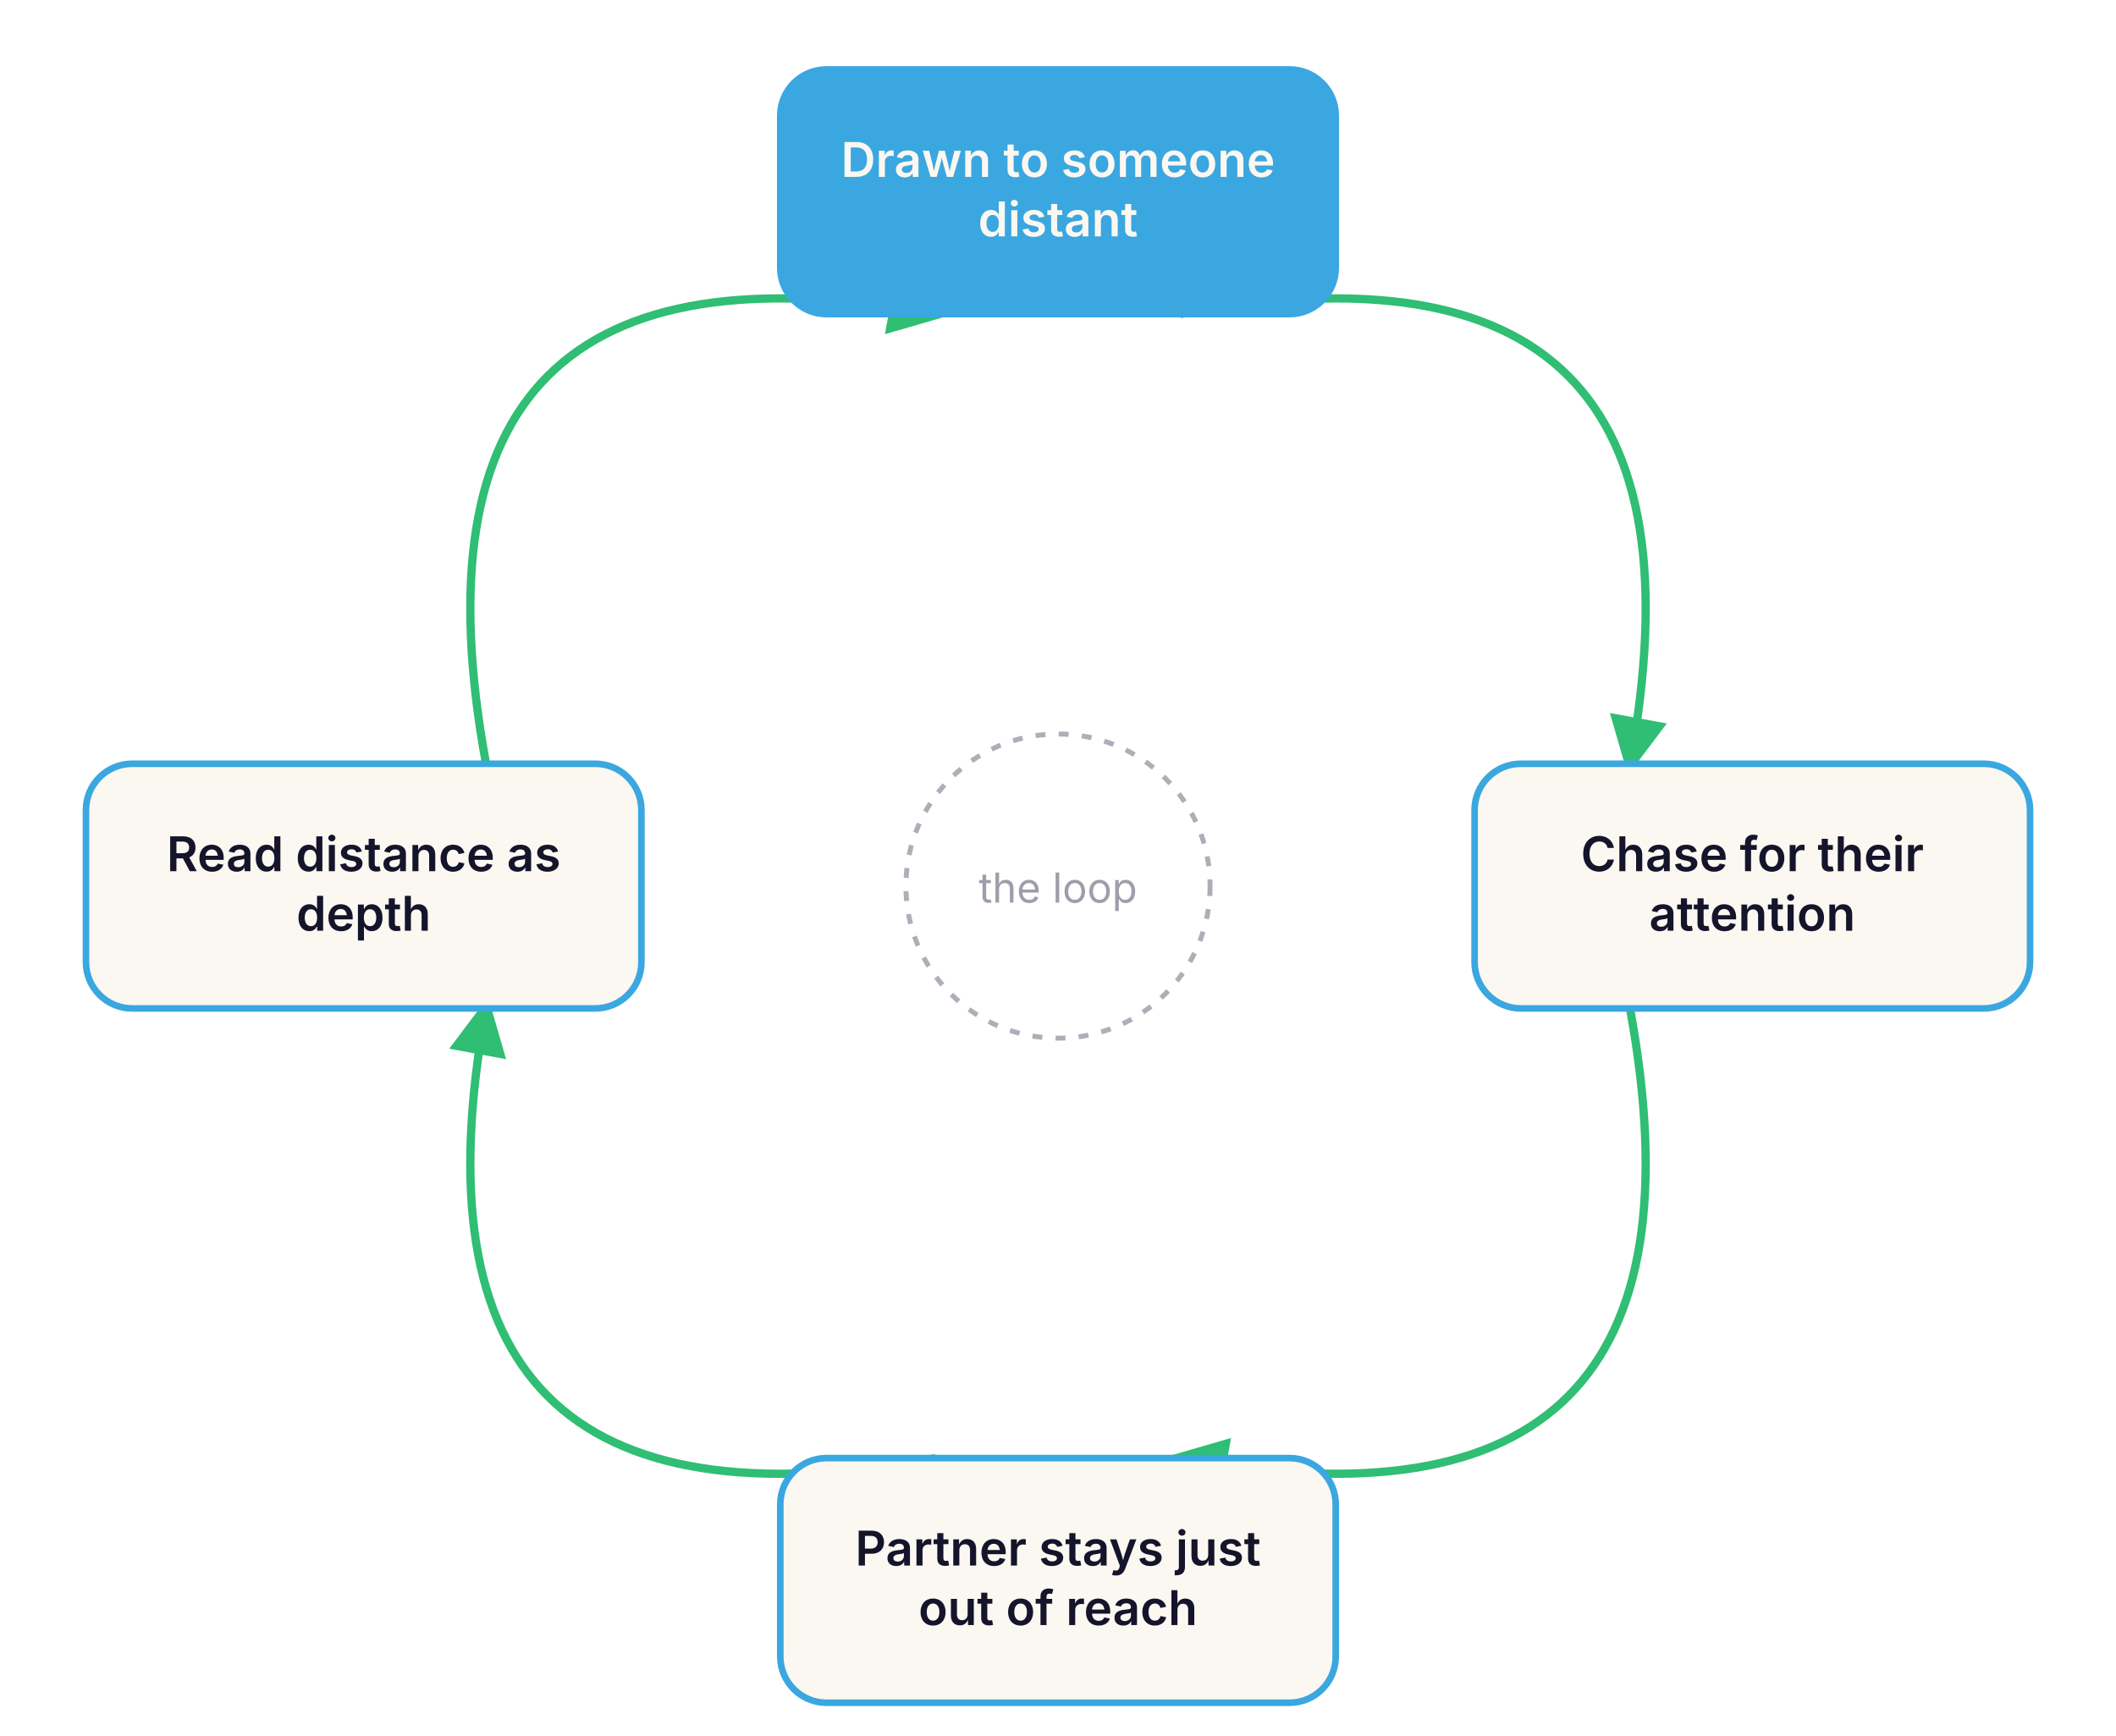
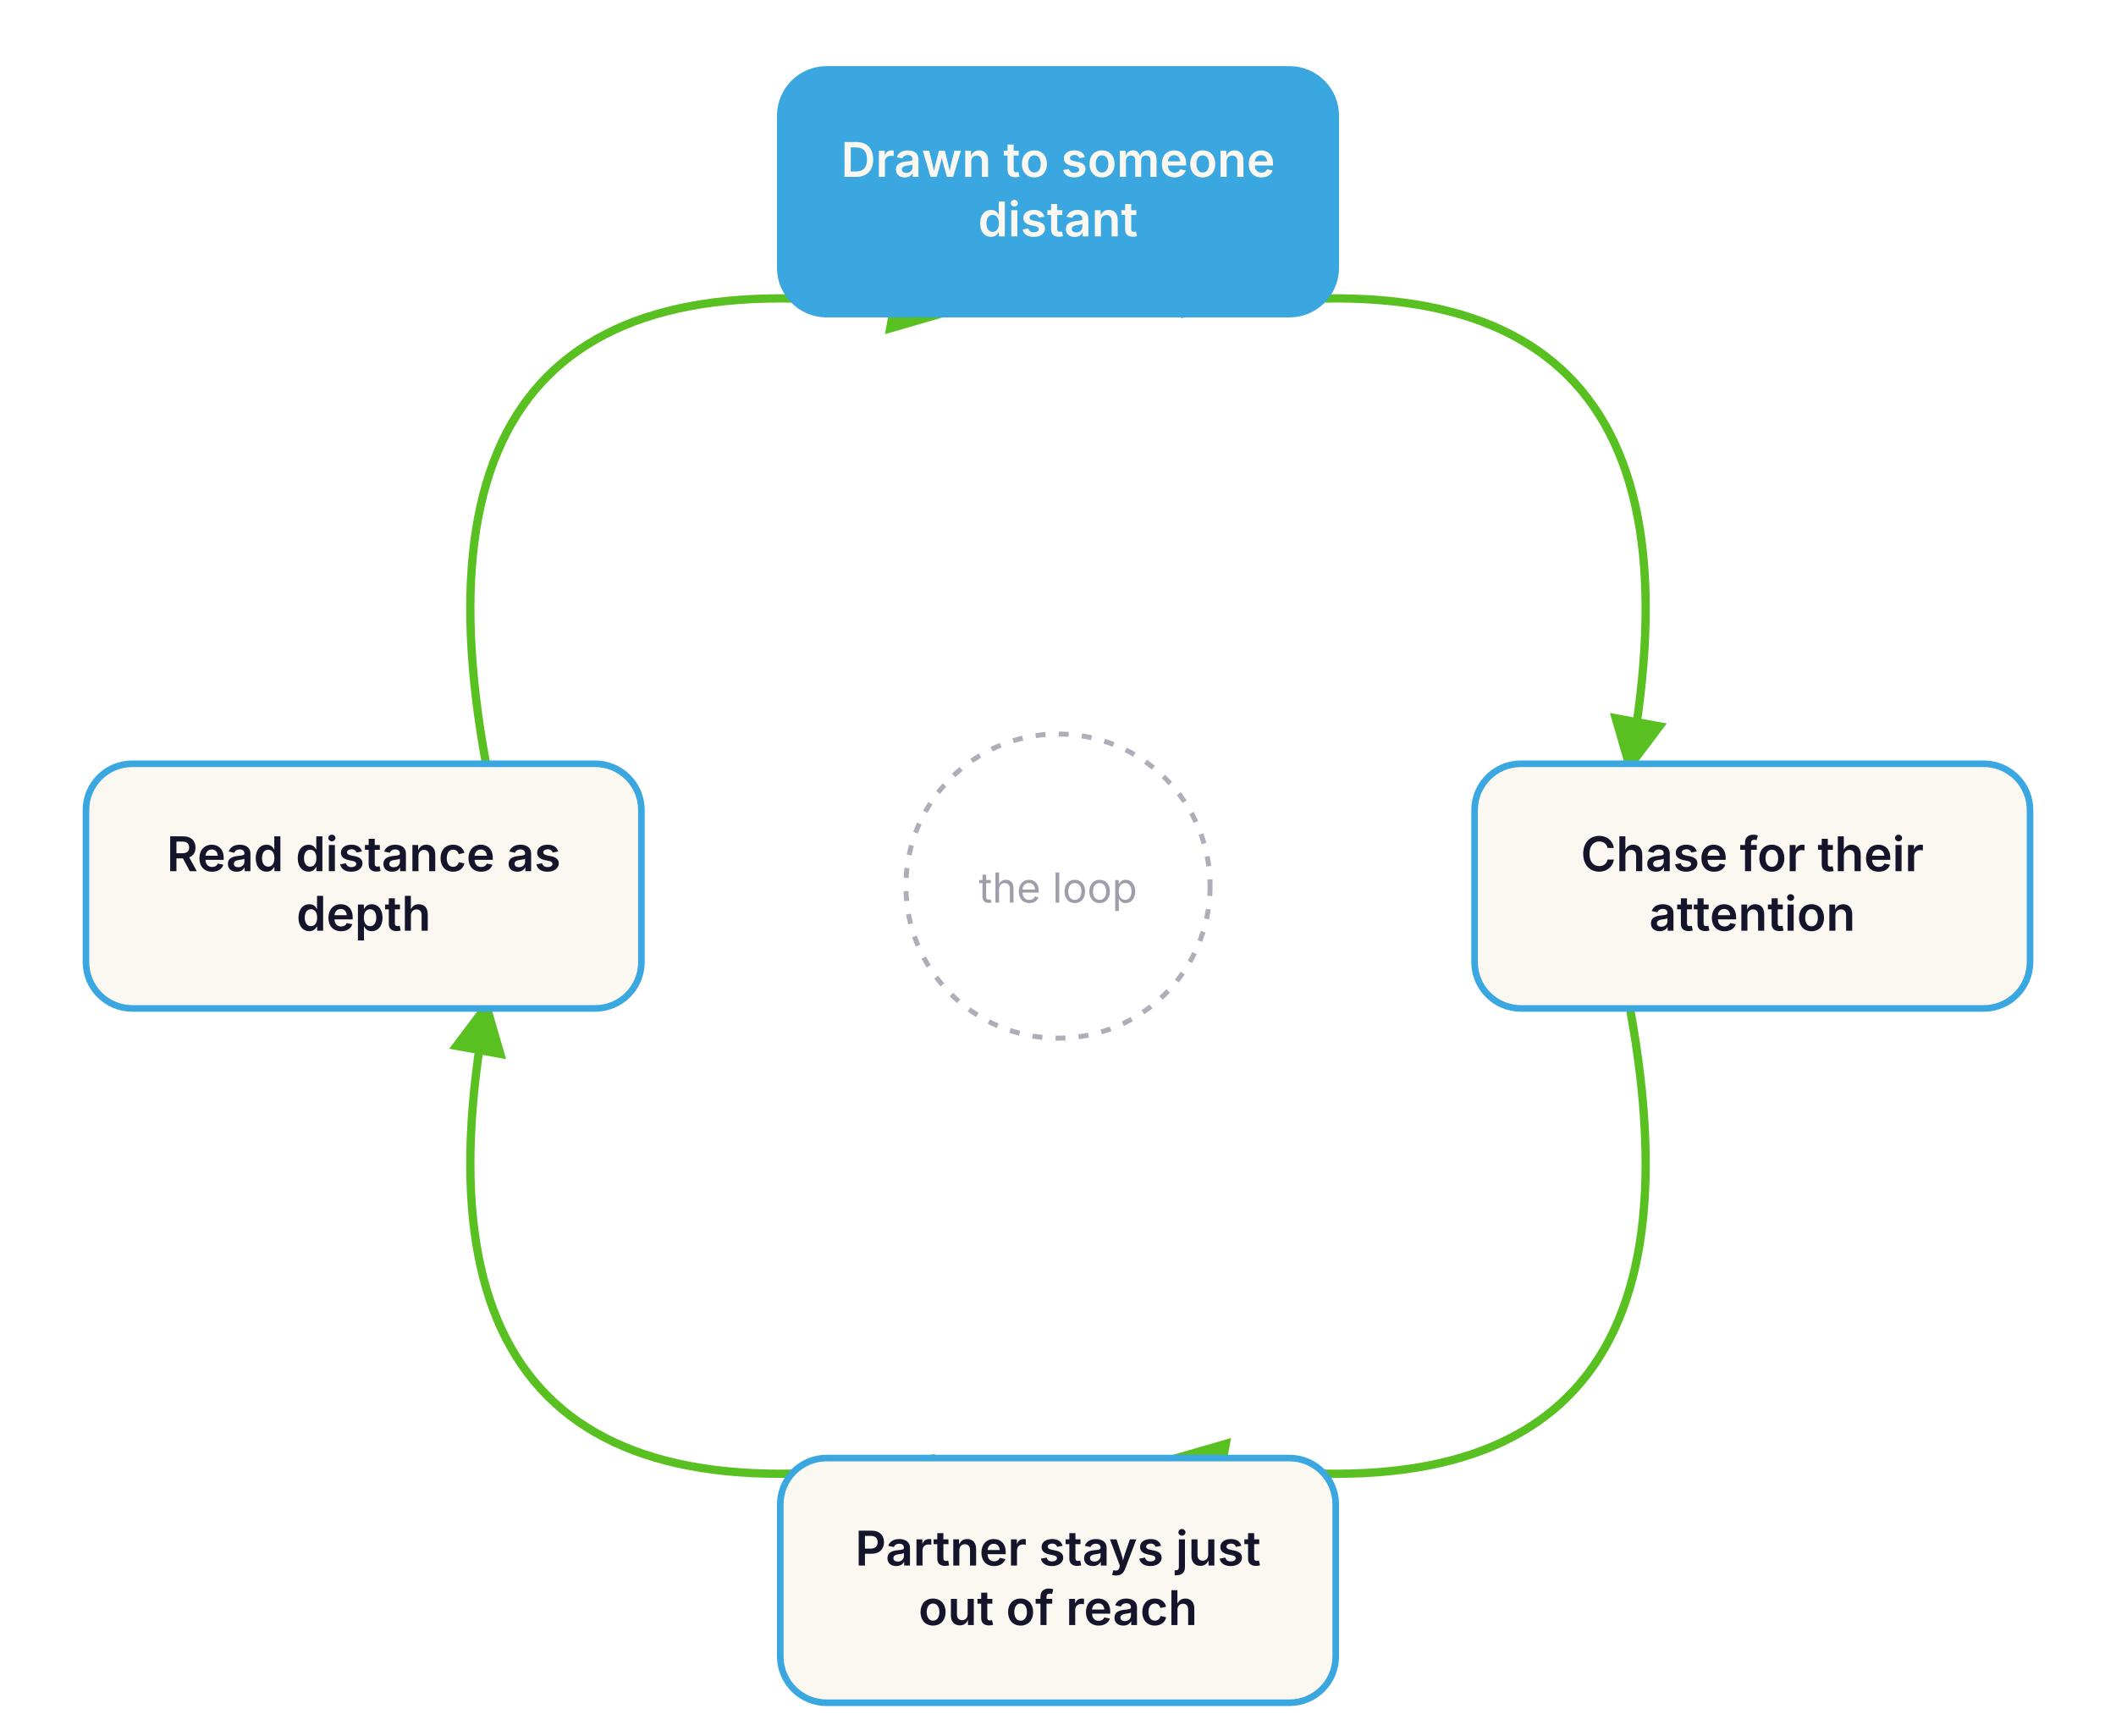
<svg xmlns="http://www.w3.org/2000/svg" viewBox="0 72 640 525" role="img" aria-label="The pull toward the familiar">
  <defs>
    <marker id="arrowhead" viewBox="0 0 10 10" refX="8" refY="5" markerWidth="7" markerHeight="7" orient="auto-start-reverse">
-       <path d="M0,0 L10,5 L0,10 z" fill="var(--cta, #2FBE73)" />
+       <path d="M0,0 L10,5 L0,10 z" fill="var(--cta, #59c021)" />
    </marker>
  </defs>
-   <path d="M 357.0,167.0 Q 523.6,136.4 493.0,303.0" fill="none" stroke="var(--cta, #2FBE73)" stroke-width="2.5" marker-end="url(#arrowhead)" />
-   <path d="M 493.0,377.0 Q 523.6,543.6 357.0,513.0" fill="none" stroke="var(--cta, #2FBE73)" stroke-width="2.5" marker-end="url(#arrowhead)" />
-   <path d="M 283.0,513.0 Q 116.4,543.6 147.0,377.0" fill="none" stroke="var(--cta, #2FBE73)" stroke-width="2.5" marker-end="url(#arrowhead)" />
-   <path d="M 147.0,303.0 Q 116.4,136.4 283.0,167.0" fill="none" stroke="var(--cta, #2FBE73)" stroke-width="2.5" marker-end="url(#arrowhead)" />
+   <path d="M 357.0,167.0 Q 523.6,136.4 493.0,303.0" fill="none" stroke="var(--cta, #59c021)" stroke-width="2.5" marker-end="url(#arrowhead)" />
+   <path d="M 493.0,377.0 Q 523.6,543.6 357.0,513.0" fill="none" stroke="var(--cta, #59c021)" stroke-width="2.5" marker-end="url(#arrowhead)" />
+   <path d="M 283.0,513.0 Q 116.4,543.6 147.0,377.0" fill="none" stroke="var(--cta, #59c021)" stroke-width="2.5" marker-end="url(#arrowhead)" />
+   <path d="M 147.0,303.0 Q 116.4,136.4 283.0,167.0" fill="none" stroke="var(--cta, #59c021)" stroke-width="2.5" marker-end="url(#arrowhead)" />
  <rect x="236.0" y="93.0" width="168" height="74" rx="14" fill="var(--accent-sky, #3AA7E0)" stroke="var(--accent-sky, #3AA7E0)" stroke-width="2" />
  <text x="320.0" y="125.5" text-anchor="middle" font-family="system-ui, -apple-system, Segoe UI, sans-serif" font-size="14.5" font-weight="600" fill="var(--paper, #FBF7F1)">Drawn to someone</text>
  <text x="320.0" y="143.5" text-anchor="middle" font-family="system-ui, -apple-system, Segoe UI, sans-serif" font-size="14.5" font-weight="600" fill="var(--paper, #FBF7F1)">distant</text>
  <rect x="446.0" y="303.0" width="168" height="74" rx="14" fill="var(--paper, #FBF7F1)" stroke="var(--accent-sky, #3AA7E0)" stroke-width="2" />
  <text x="530.0" y="335.5" text-anchor="middle" font-family="system-ui, -apple-system, Segoe UI, sans-serif" font-size="14.5" font-weight="600" fill="var(--encre, #14142B)">Chase for their</text>
  <text x="530.0" y="353.5" text-anchor="middle" font-family="system-ui, -apple-system, Segoe UI, sans-serif" font-size="14.5" font-weight="600" fill="var(--encre, #14142B)">attention</text>
  <rect x="236.0" y="513.0" width="168" height="74" rx="14" fill="var(--paper, #FBF7F1)" stroke="var(--accent-sky, #3AA7E0)" stroke-width="2" />
  <text x="320.0" y="545.5" text-anchor="middle" font-family="system-ui, -apple-system, Segoe UI, sans-serif" font-size="14.5" font-weight="600" fill="var(--encre, #14142B)">Partner stays just</text>
  <text x="320.0" y="563.5" text-anchor="middle" font-family="system-ui, -apple-system, Segoe UI, sans-serif" font-size="14.5" font-weight="600" fill="var(--encre, #14142B)">out of reach</text>
  <rect x="26.0" y="303.0" width="168" height="74" rx="14" fill="var(--paper, #FBF7F1)" stroke="var(--accent-sky, #3AA7E0)" stroke-width="2" />
  <text x="110.0" y="335.5" text-anchor="middle" font-family="system-ui, -apple-system, Segoe UI, sans-serif" font-size="14.5" font-weight="600" fill="var(--encre, #14142B)">Read distance as</text>
  <text x="110.0" y="353.5" text-anchor="middle" font-family="system-ui, -apple-system, Segoe UI, sans-serif" font-size="14.5" font-weight="600" fill="var(--encre, #14142B)">depth</text>
  <circle cx="320" cy="340" r="46" fill="none" stroke="var(--body-2, #5B5D72)" stroke-width="1.5" stroke-dasharray="3,4" opacity="0.5" />
  <text x="320" y="345" text-anchor="middle" font-family="system-ui, -apple-system, Segoe UI, sans-serif" font-size="12.5" fill="var(--body-2, #5B5D72)" opacity="0.6">the loop</text>
</svg>
